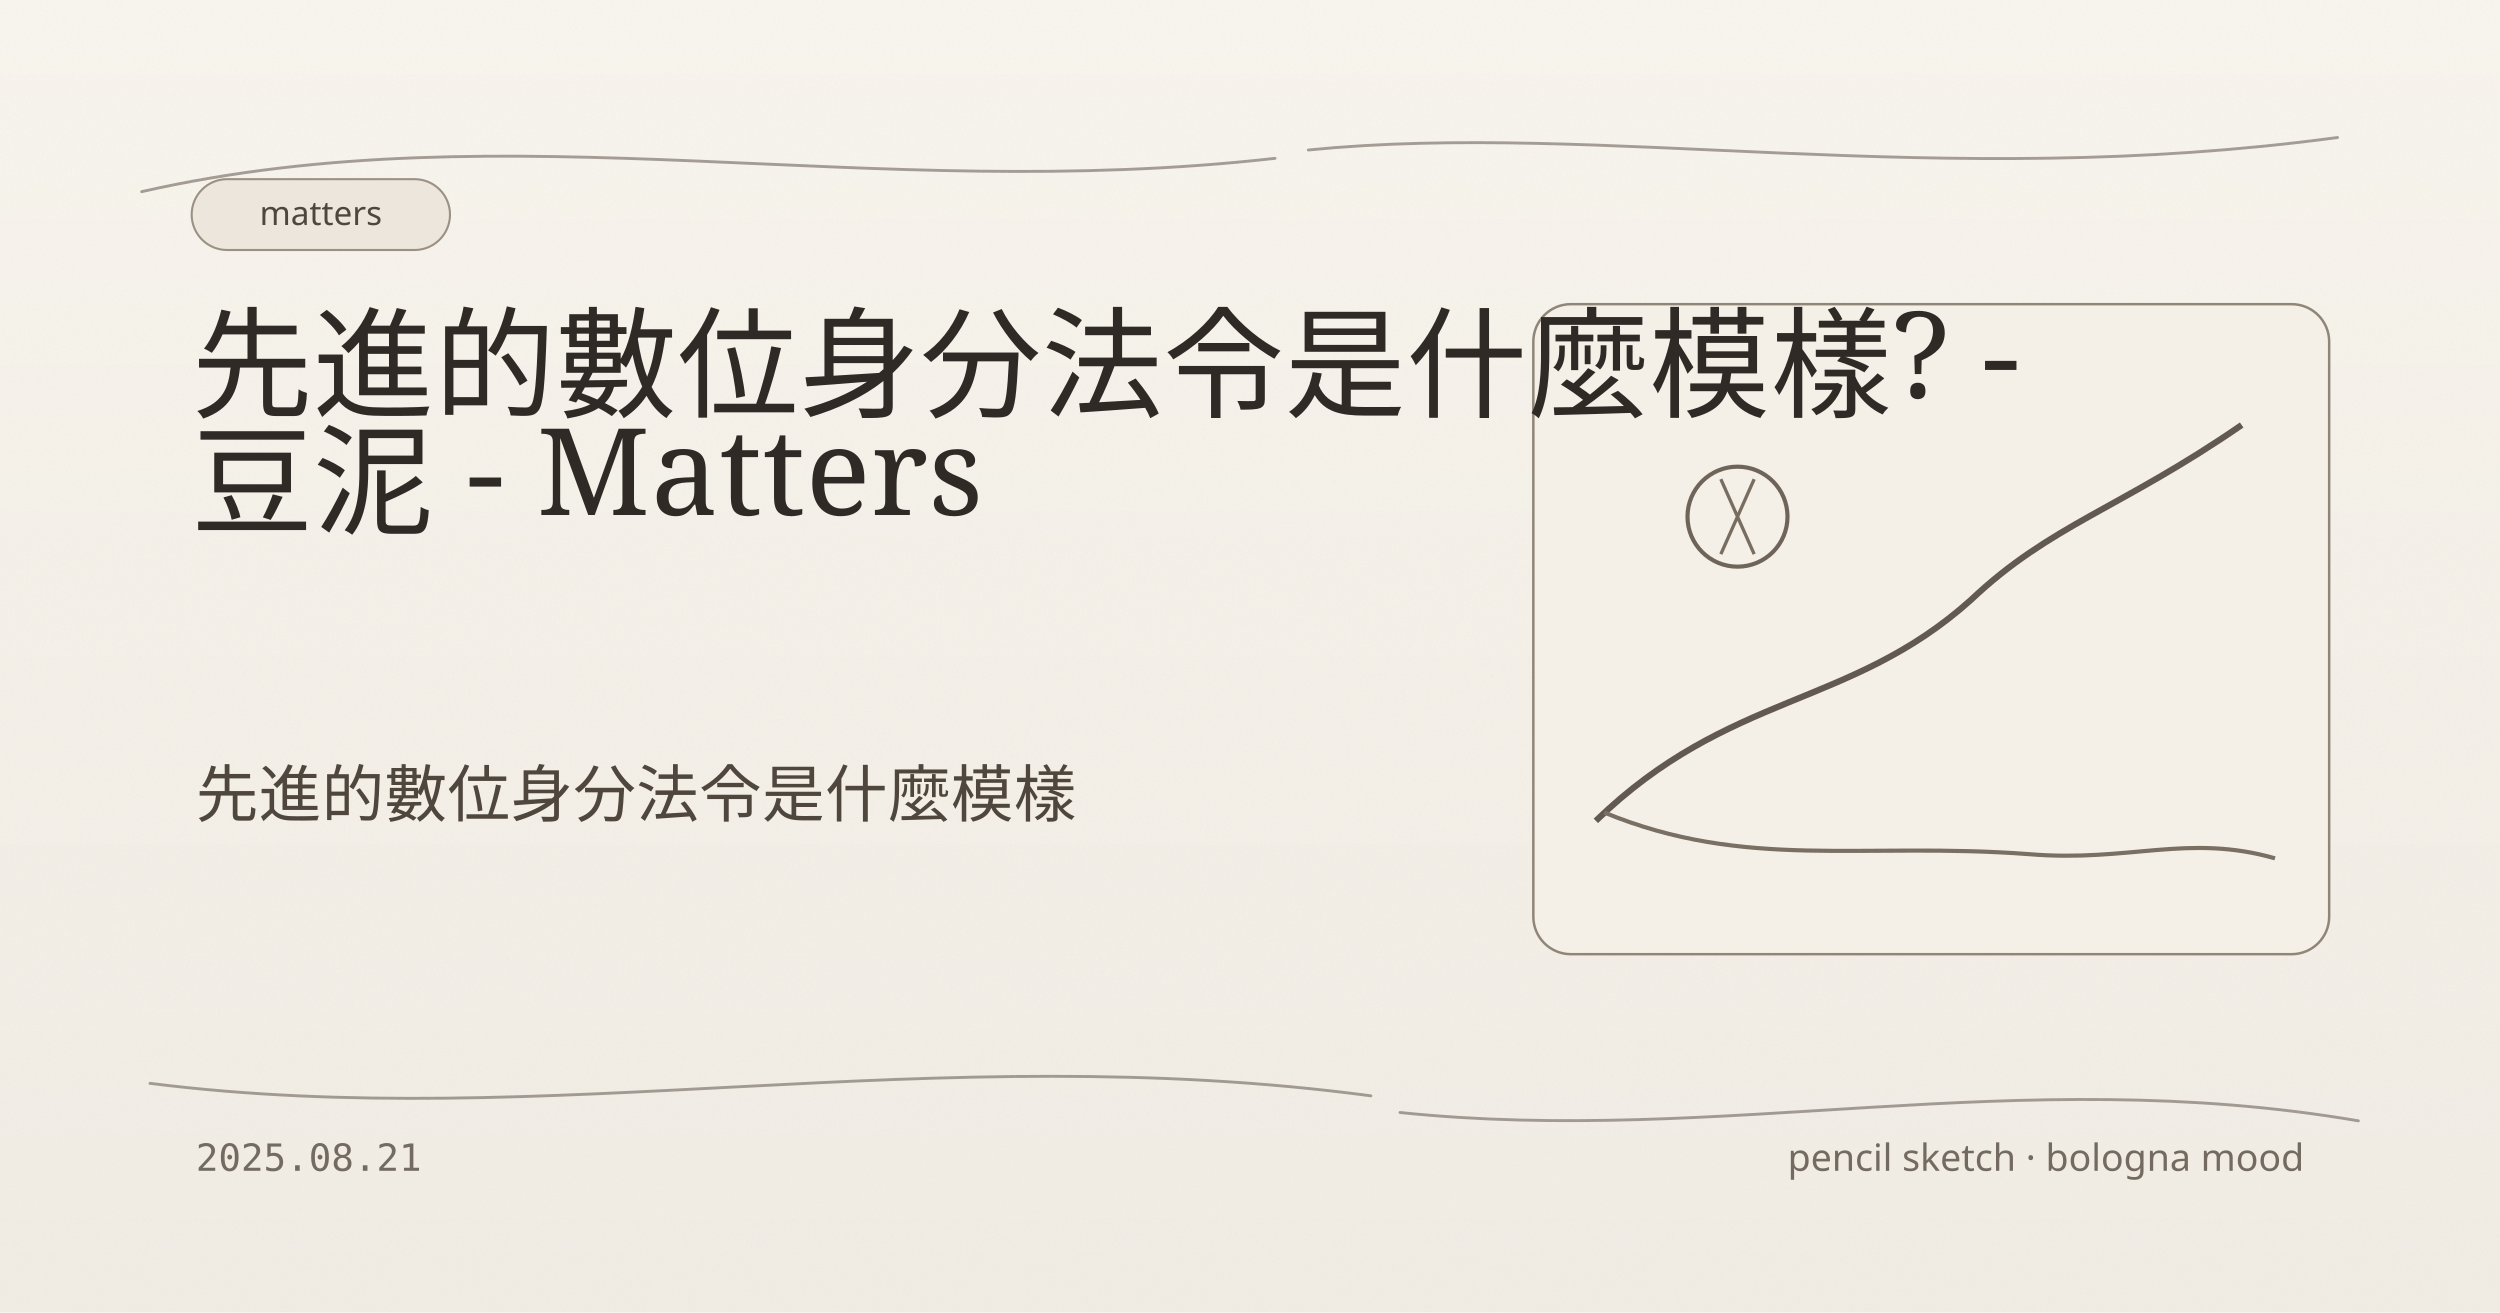
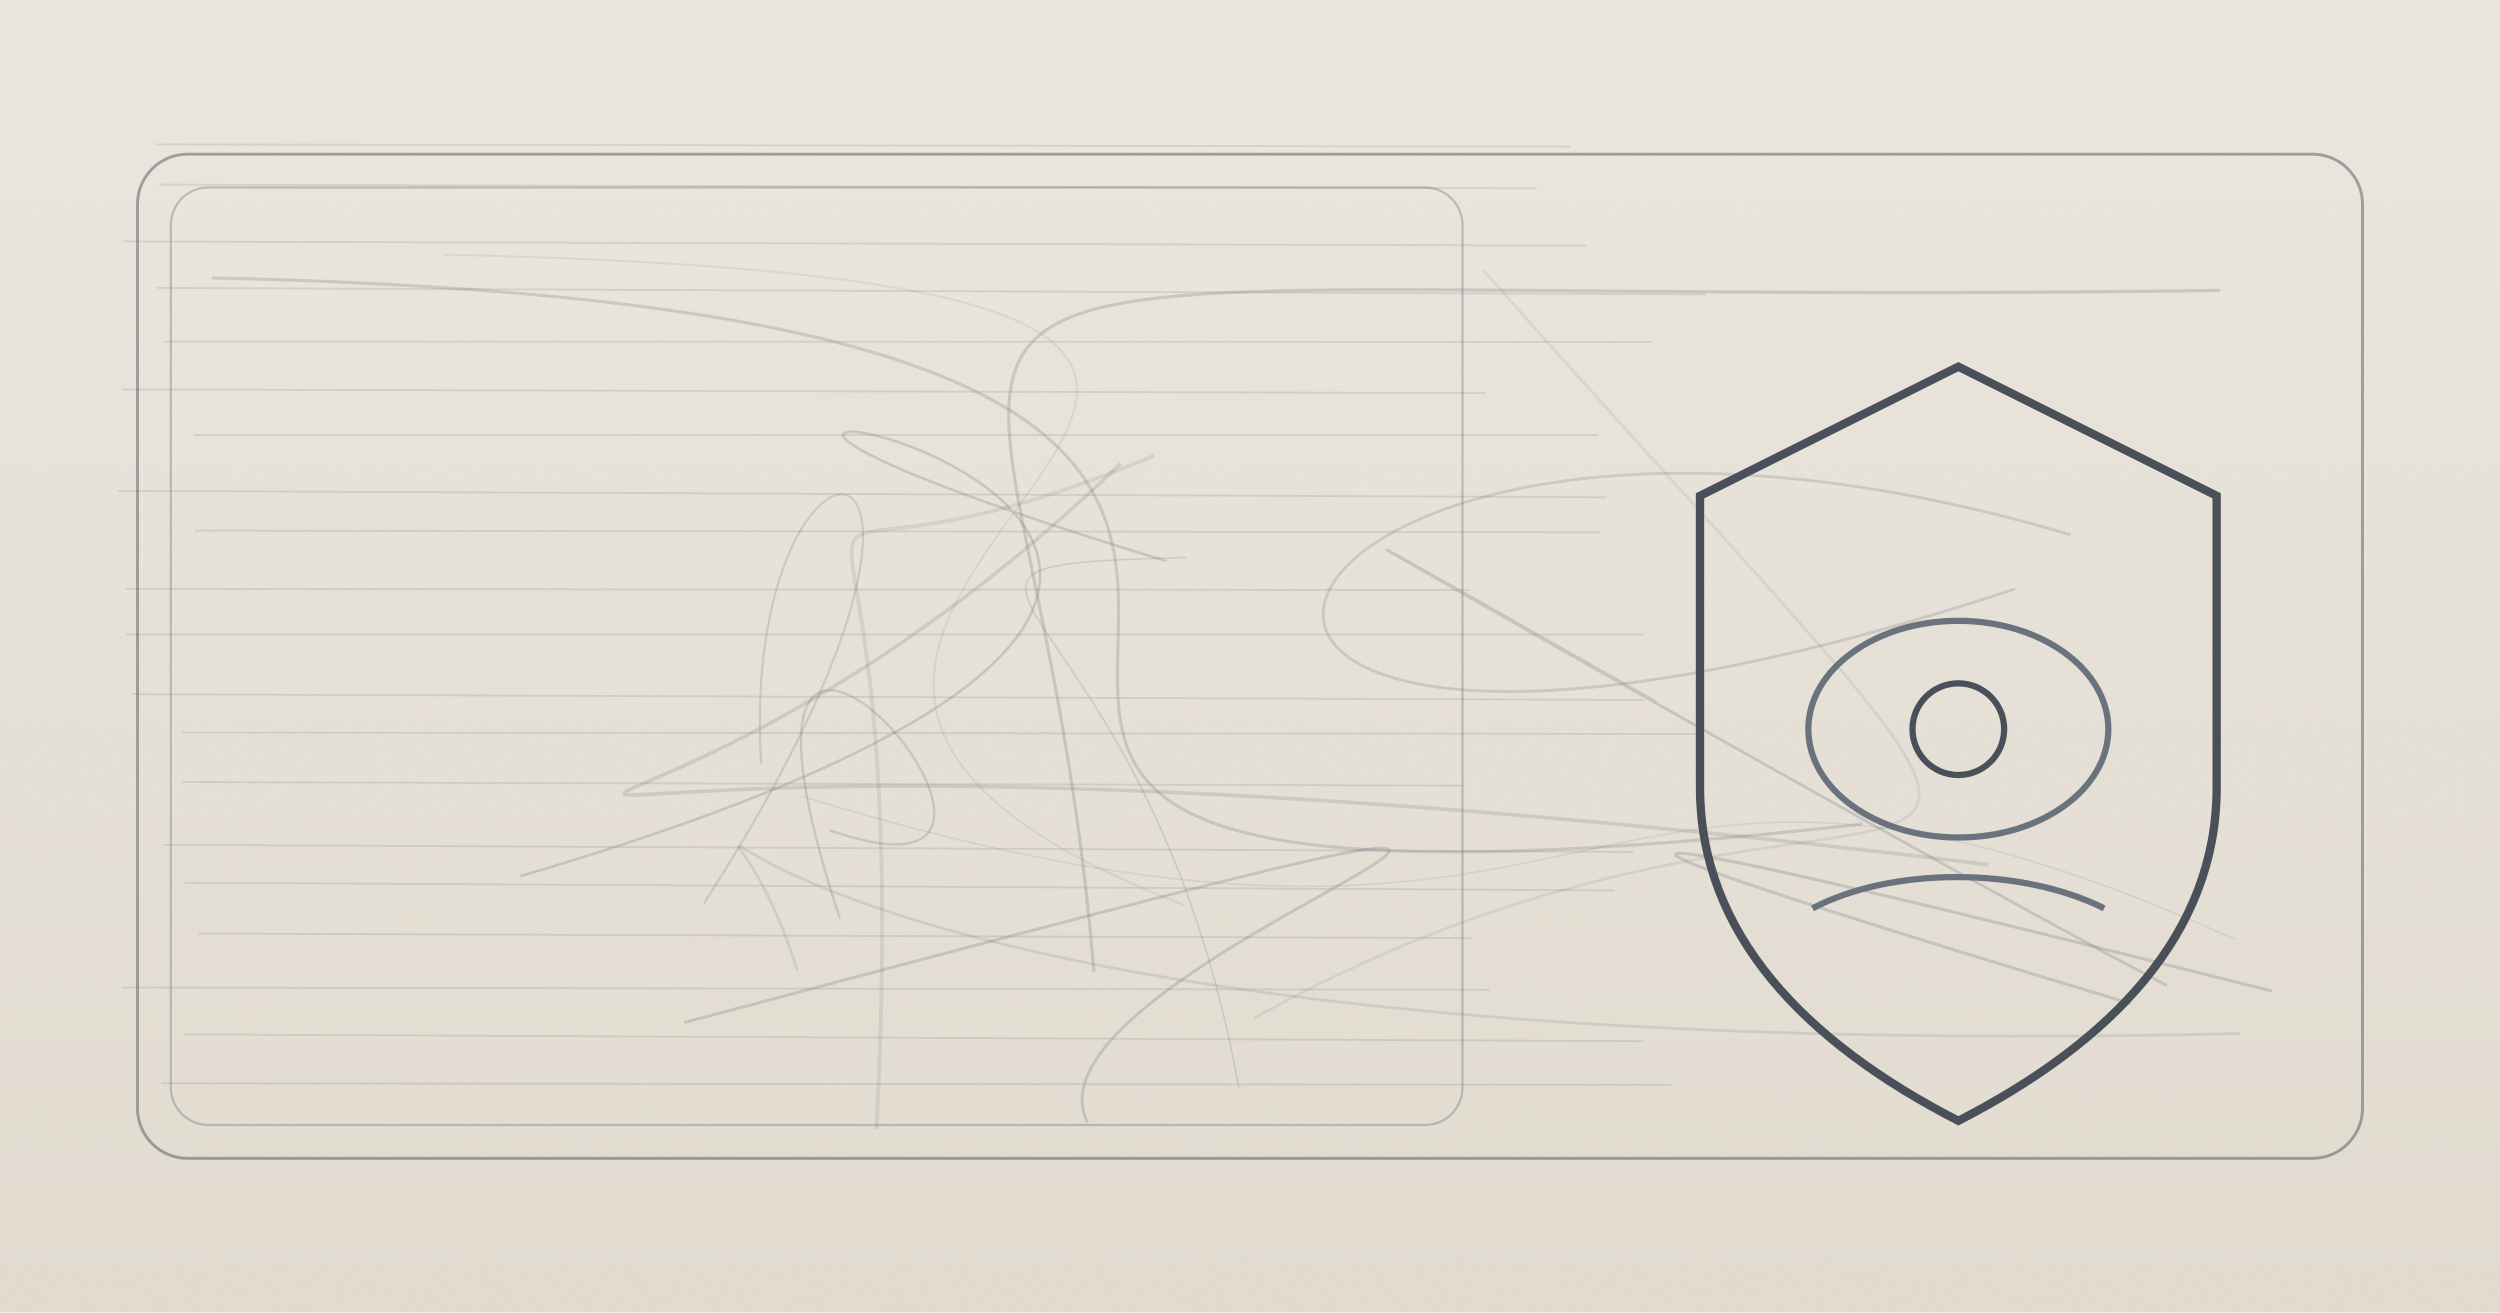
- <svg xmlns="http://www.w3.org/2000/svg" width="1200" height="630" viewBox="0 0 1200 630" role="img" aria-label="先進的數位身分法令是什麼模樣? - 豆泥 - Matters">
+ <svg xmlns="http://www.w3.org/2000/svg" width="1200" height="630" viewBox="0 0 1200 630" role="img" aria-label="cover image">
  <defs>
    <filter id="grain" x="-10%" y="-10%" width="120%" height="120%">
-       <feTurbulence type="fractalNoise" baseFrequency="0.9" numOctaves="2" stitchTiles="stitch" />
+       <feTurbulence type="fractalNoise" baseFrequency="0.86" numOctaves="2" stitchTiles="stitch" />
      <feColorMatrix type="saturate" values="0" />
      <feComponentTransfer>
-         <feFuncA type="table" tableValues="0 0.04" />
+         <feFuncA type="table" tableValues="0 0.045" />
      </feComponentTransfer>
    </filter>
    <linearGradient id="paper" x1="0" y1="0" x2="0" y2="1">
-       <stop offset="0%" stop-color="#f8f5ee" />
-       <stop offset="100%" stop-color="#f1ece3" />
+       <stop offset="0%" stop-color="hsl(35 27% 90%)" />
+       <stop offset="100%" stop-color="hsl(39 23% 85%)" />
    </linearGradient>
  </defs>
  <rect width="1200" height="630" fill="url(#paper)" />
  <rect width="1200" height="630" filter="url(#grain)" />
-   <g stroke="#71685f" stroke-width="1.4" fill="none" stroke-linecap="round" opacity="0.62">
-     <path d="M68 92 C244 52, 418 98, 612 76" />
-     <path d="M628 72 C768 58, 930 92, 1122 66" />
-     <path d="M72 520 C262 544, 448 498, 658 526" />
-     <path d="M672 534 C826 550, 968 510, 1132 538" />
+   <g>
+     <line x1="75.0" y1="69.3" x2="753.7" y2="70.4" stroke="hsl(211 8% 45%)" stroke-width="0.9" opacity="0.18" />
+     <line x1="76.3" y1="88.6" x2="737.6" y2="90.4" stroke="hsl(211 8% 45%)" stroke-width="0.9" opacity="0.18" />
+     <line x1="59.3" y1="115.9" x2="761.5" y2="117.9" stroke="hsl(211 8% 45%)" stroke-width="0.9" opacity="0.18" />
+     <line x1="75.5" y1="138.2" x2="819.0" y2="141.3" stroke="hsl(211 8% 45%)" stroke-width="0.9" opacity="0.18" />
+     <line x1="78.4" y1="164.0" x2="792.9" y2="164.1" stroke="hsl(211 8% 45%)" stroke-width="0.9" opacity="0.18" />
+     <line x1="58.7" y1="186.9" x2="713.2" y2="188.7" stroke="hsl(211 8% 45%)" stroke-width="0.9" opacity="0.18" />
+     <line x1="93.2" y1="208.8" x2="767.3" y2="208.8" stroke="hsl(211 8% 45%)" stroke-width="0.9" opacity="0.18" />
+     <line x1="56.8" y1="235.6" x2="771.2" y2="238.7" stroke="hsl(211 8% 45%)" stroke-width="0.9" opacity="0.18" />
+     <line x1="93.6" y1="254.7" x2="768.3" y2="255.5" stroke="hsl(211 8% 45%)" stroke-width="0.9" opacity="0.18" />
+     <line x1="60.3" y1="282.7" x2="705.7" y2="283.2" stroke="hsl(211 8% 45%)" stroke-width="0.9" opacity="0.18" />
+     <line x1="60.5" y1="304.6" x2="788.6" y2="304.6" stroke="hsl(211 8% 45%)" stroke-width="0.9" opacity="0.18" />
+     <line x1="63.6" y1="333.2" x2="789.0" y2="336.0" stroke="hsl(211 8% 45%)" stroke-width="0.9" opacity="0.18" />
+     <line x1="87.4" y1="351.6" x2="816.8" y2="352.3" stroke="hsl(211 8% 45%)" stroke-width="0.9" opacity="0.18" />
+     <line x1="87.3" y1="375.4" x2="702.3" y2="377.1" stroke="hsl(211 8% 45%)" stroke-width="0.9" opacity="0.18" />
+     <line x1="78.3" y1="405.5" x2="783.9" y2="408.9" stroke="hsl(211 8% 45%)" stroke-width="0.9" opacity="0.18" />
+     <line x1="88.7" y1="423.7" x2="774.8" y2="427.4" stroke="hsl(211 8% 45%)" stroke-width="0.9" opacity="0.18" />
+     <line x1="95.4" y1="448.1" x2="706.3" y2="450.3" stroke="hsl(211 8% 45%)" stroke-width="0.9" opacity="0.18" />
+     <line x1="59.1" y1="474.0" x2="714.9" y2="475.1" stroke="hsl(211 8% 45%)" stroke-width="0.9" opacity="0.18" />
+     <line x1="88.0" y1="496.5" x2="788.7" y2="499.8" stroke="hsl(211 8% 45%)" stroke-width="0.9" opacity="0.18" />
+     <line x1="77.5" y1="520.0" x2="802.4" y2="520.7" stroke="hsl(211 8% 45%)" stroke-width="0.9" opacity="0.18" />
  </g>
-   <g opacity="0.2" stroke="#7d7268" stroke-width="1">
-     <line x1="760" y1="172" x2="1098" y2="172" />
-     <line x1="760" y1="196" x2="1098" y2="196" />
-     <line x1="760" y1="220" x2="1098" y2="220" />
-     <line x1="760" y1="244" x2="1098" y2="244" />
-     <line x1="760" y1="268" x2="1098" y2="268" />
-     <line x1="760" y1="292" x2="1098" y2="292" />
+   <g>
+     <path d="M 365.3 366.4 C 354.5 184.1, 498.2 184.7, 337.9 433.6" fill="none" stroke="hsl(211 8% 45%)" stroke-width="1.08" opacity="0.22" />
+     <path d="M 568.1 434.3 C 195.6 291.2, 872.3 136.8, 212.9 122.2" fill="none" stroke="hsl(211 8% 45%)" stroke-width="0.95" opacity="0.13" />
+     <path d="M 594.7 522.6 C 551.3 278.8, 402.8 271.8, 569.8 267.6" fill="none" stroke="hsl(211 8% 45%)" stroke-width="0.78" opacity="0.21" />
+     <path d="M 537.9 222.5 C 249.6 500.1, 63.1 305.0, 954.6 415.1" fill="none" stroke="hsl(211 8% 45%)" stroke-width="1.75" opacity="0.20" />
+     <path d="M 712.0 129.8 C 1071.6 534.2, 923.2 310.2, 602.0 488.7" fill="none" stroke="hsl(211 8% 45%)" stroke-width="1.36" opacity="0.13" />
+     <path d="M 795.0 337.0 C 444.0 137.5, 903.2 401.5, 1040.0 473.0" fill="none" stroke="hsl(211 8% 45%)" stroke-width="1.36" opacity="0.26" />
+     <path d="M 249.8 420.5 C 856.9 242.8, 105.2 130.9, 559.8 269.3" fill="none" stroke="hsl(211 8% 45%)" stroke-width="1.27" opacity="0.26" />
+     <path d="M 1075.0 496.1 C 253.5 515.3, 333.6 308.1, 382.7 465.7" fill="none" stroke="hsl(211 8% 45%)" stroke-width="1.35" opacity="0.17" />
+     <path d="M 398.5 398.6 C 542.3 448.5, 321.5 194.0, 403.2 441.0" fill="none" stroke="hsl(211 8% 45%)" stroke-width="1.17" opacity="0.24" />
+     <path d="M 1022.6 481.7 C 491.3 321.8, 1097.5 478.0, 1089.9 475.5" fill="none" stroke="hsl(211 8% 45%)" stroke-width="1.48" opacity="0.26" />
+     <path d="M 525.1 466.4 C 492.4 70.1, 317.6 149.6, 1065.7 139.4" fill="none" stroke="hsl(211 8% 45%)" stroke-width="1.55" opacity="0.25" />
+     <path d="M 101.7 133.4 C 952.0 151.7, 147.7 478.0, 893.8 395.6" fill="none" stroke="hsl(211 8% 45%)" stroke-width="1.52" opacity="0.24" />
+     <path d="M 554.0 218.7 C 323.3 315.6, 442.1 132.8, 420.7 541.9" fill="none" stroke="hsl(211 8% 45%)" stroke-width="1.88" opacity="0.15" />
+     <path d="M 967.2 282.7 C 466.3 448.2, 578.9 133.0, 993.8 256.7" fill="none" stroke="hsl(211 8% 45%)" stroke-width="1.37" opacity="0.23" />
+     <path d="M 385.4 382.4 C 795.8 508.3, 745.2 302.9, 1072.8 450.9" fill="none" stroke="hsl(211 8% 45%)" stroke-width="0.79" opacity="0.14" />
+     <path d="M 522.0 538.7 C 479.5 454.8, 982.3 316.8, 328.5 490.8" fill="none" stroke="hsl(211 8% 45%)" stroke-width="1.43" opacity="0.26" />
  </g>
-   <g transform="translate(736,146)">
-     <rect x="0" y="0" width="382" height="312" rx="18" fill="#f5f0e7" stroke="#8f8579" stroke-width="1.2" />
-     <path d="M30 248 C94 186, 152 194, 210 142 C248 106, 282 98, 340 58" stroke="#625a52" stroke-width="3" fill="none" />
-     <path d="M34 244 C102 272, 158 258, 238 264 C286 268, 314 254, 356 266" stroke="#7a6f63" stroke-width="2" fill="none" />
-     <circle cx="98" cy="102" r="24" stroke="#6e6459" stroke-width="2" fill="none" />
-     <path d="M90 84 L106 120 M106 84 L90 120" stroke="#786d61" stroke-width="1.6" />
+   <g>
+     <rect x="66" y="74" width="1068" height="482" rx="24" fill="none" stroke="hsl(215 10% 32%)" stroke-width="1.4" opacity="0.48" />
+     <rect x="82" y="90" width="620" height="450" rx="18" fill="none" stroke="hsl(211 8% 45%)" stroke-width="1.1" opacity="0.36" />
  </g>
-   <g transform="translate(92,86)">
-     <rect x="0" y="0" width="124" height="34" rx="17" fill="#ece6dc" stroke="#9a9084" stroke-width="1" />
-     <text x="62" y="22" text-anchor="middle" font-size="16" font-family="'Noto Sans TC', 'PingFang TC', sans-serif" fill="#4f463e">matters</text>
+   <g transform="translate(760 150)">
+     <path d="M180 26 L304 88 L304 228 C304 298 254 350 180 388 C106 350 56 298 56 228 L56 88 Z" fill="none" stroke="hsl(215 10% 32%)" stroke-width="4" />
+     <ellipse cx="180" cy="200" rx="72" ry="52" fill="none" stroke="hsl(211 8% 45%)" stroke-width="3" />
+     <circle cx="180" cy="200" r="22" fill="none" stroke="hsl(215 10% 32%)" stroke-width="3" />
+     <path d="M110 286 C148 266 210 266 250 286" fill="none" stroke="hsl(211 8% 45%)" stroke-width="3" />
  </g>
-   <text x="92" y="196" font-size="58" font-family="'Noto Serif TC', 'PingFang TC', serif" fill="#2f2a25" letter-spacing="0.3">
-     <tspan x="92" dy="0">先進的數位身分法令是什麼模樣? -</tspan>
-     <tspan x="92" dy="56">豆泥 - Matters</tspan>
-   </text>
-   <text x="94" y="392" font-size="30" font-family="'Noto Sans TC', 'PingFang TC', sans-serif" fill="#4f463e" letter-spacing="0.2">
-     <tspan x="94" dy="0">先進的數位身分法令是什麼模樣</tspan>
-   </text>
-   <text x="94" y="562" font-size="18" font-family="'JetBrains Mono', monospace" fill="#655d54" opacity="0.9">2025.08.21</text>
-   <text x="1106" y="562" text-anchor="end" font-size="18" font-family="'Noto Sans TC', sans-serif" fill="#655d54" opacity="0.9">pencil sketch · bologna mood</text>
</svg>
